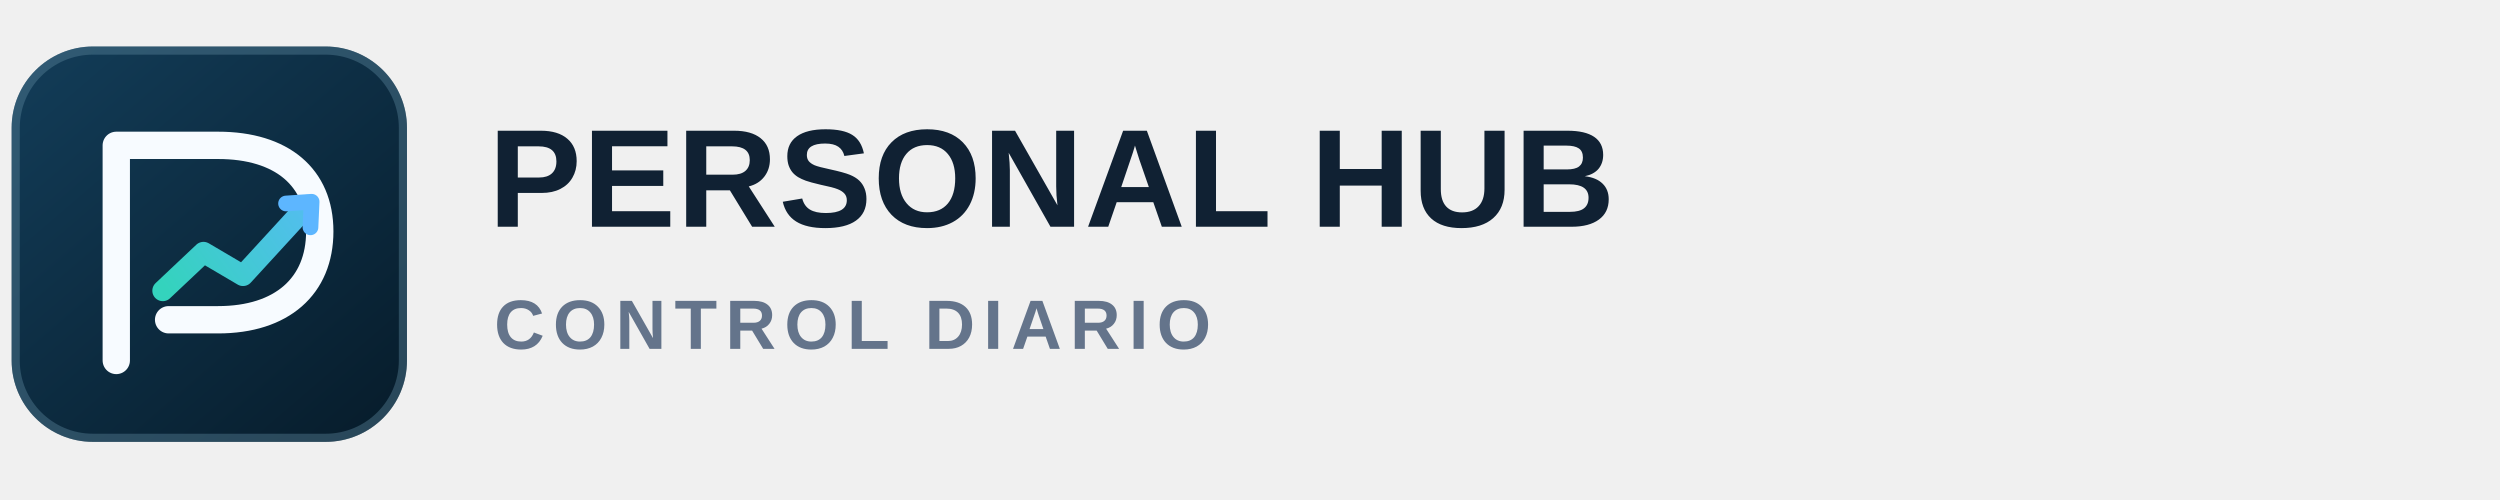
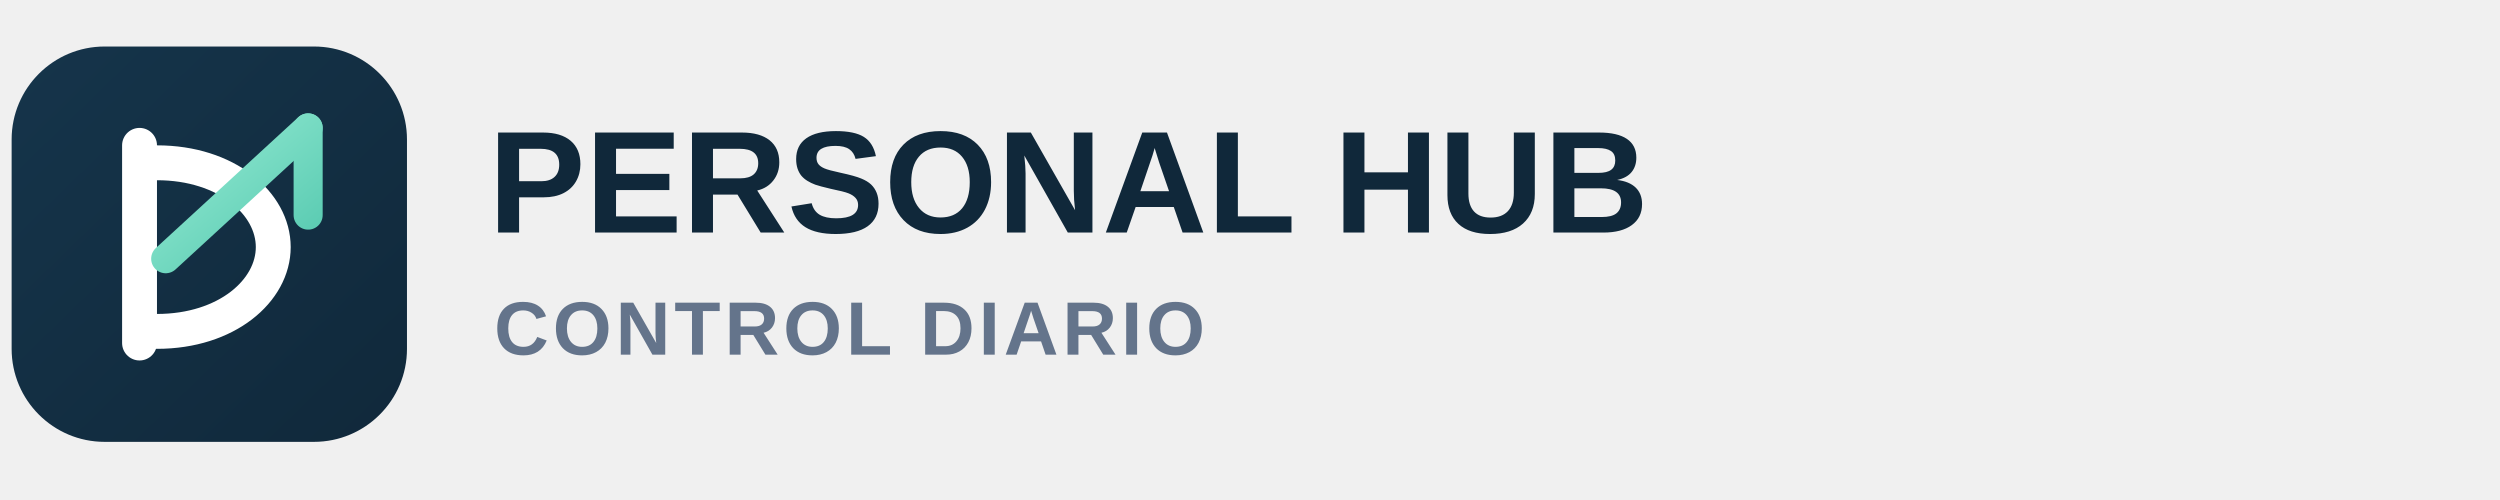
- <svg xmlns="http://www.w3.org/2000/svg" width="430" height="86" viewBox="0 0 430 86">
+ <svg xmlns="http://www.w3.org/2000/svg" width="430" height="86" viewBox="0 0 430 86" fill="none">
  <defs>
-     <linearGradient id="bg" x1="11" y1="8" x2="72" y2="79" gradientUnits="userSpaceOnUse">
-       <stop offset="0" stop-color="#123B56" />
-       <stop offset="1" stop-color="#061A28" />
+     <linearGradient id="bg" x1="8" y1="8" x2="74" y2="76" gradientUnits="userSpaceOnUse">
+       <stop offset="0" stop-color="#15344A" />
+       <stop offset="1" stop-color="#10283A" />
    </linearGradient>
-     <linearGradient id="trend" x1="31" y1="53" x2="61" y2="31" gradientUnits="userSpaceOnUse">
-       <stop offset="0" stop-color="#34D3BD" />
-       <stop offset="1" stop-color="#5DB6FF" />
+     <linearGradient id="accent" x1="26" y1="18" x2="56" y2="54" gradientUnits="userSpaceOnUse">
+       <stop offset="0" stop-color="#9DEFD8" />
+       <stop offset="1" stop-color="#45C0A6" />
    </linearGradient>
  </defs>
-   <rect x="2" y="8" width="68" height="68" rx="14" fill="url(#bg)" />
-   <rect x="2.7" y="8.7" width="66.6" height="66.6" rx="13.3" fill="none" stroke="#5E879D" stroke-opacity=".4" stroke-width="1.4" />
-   <path d="M20 62V25h17.5C48.5 25 55 30.5 55 39.8 55 49.2 48.5 55 37.5 55H29" fill="none" stroke="#F7FBFF" stroke-width="4.7" stroke-linecap="round" stroke-linejoin="round" />
-   <path d="m28 50 7-6.6 6.8 4 11.1-12.1" fill="none" stroke="url(#trend)" stroke-width="3.6" stroke-linecap="round" stroke-linejoin="round" />
-   <path d="m49.2 35 4.4-.3-.2 4.4" fill="none" stroke="#5DB6FF" stroke-width="2.7" stroke-linecap="round" stroke-linejoin="round" />
-   <text x="84" y="39" fill="#102133" font-family="Manrope,Arial,sans-serif" font-size="24" font-weight="800" letter-spacing=".2">PERSONAL HUB</text>
-   <text x="85" y="60" fill="#64748b" font-family="Manrope,Arial,sans-serif" font-size="12" font-weight="700" letter-spacing="1.45">CONTROL DIARIO</text>
+   <rect x="2" y="8" width="68" height="68" rx="16" fill="url(#bg)" />
+   <path d="M24 25V59" stroke="#FFFFFF" stroke-width="6" stroke-linecap="round" />
+   <path d="M27 28C39 28 47 35 47 42.5C47 50 39 57 27 57" stroke="#FFFFFF" stroke-width="6" stroke-linecap="round" stroke-linejoin="round" />
+   <path d="M28.5 44.5L53 22" stroke="url(#accent)" stroke-width="5" stroke-linecap="round" />
+   <path d="M53 22V37" stroke="url(#accent)" stroke-width="5" stroke-linecap="round" />
+   <text x="84" y="40" fill="#10283A" font-family="Manrope,Arial,sans-serif" font-size="25" font-weight="800">PERSONAL HUB</text>
+   <text x="85" y="61" fill="#64748B" font-family="Manrope,Arial,sans-serif" font-size="13" font-weight="700" letter-spacing=".7">CONTROL DIARIO</text>
</svg>
